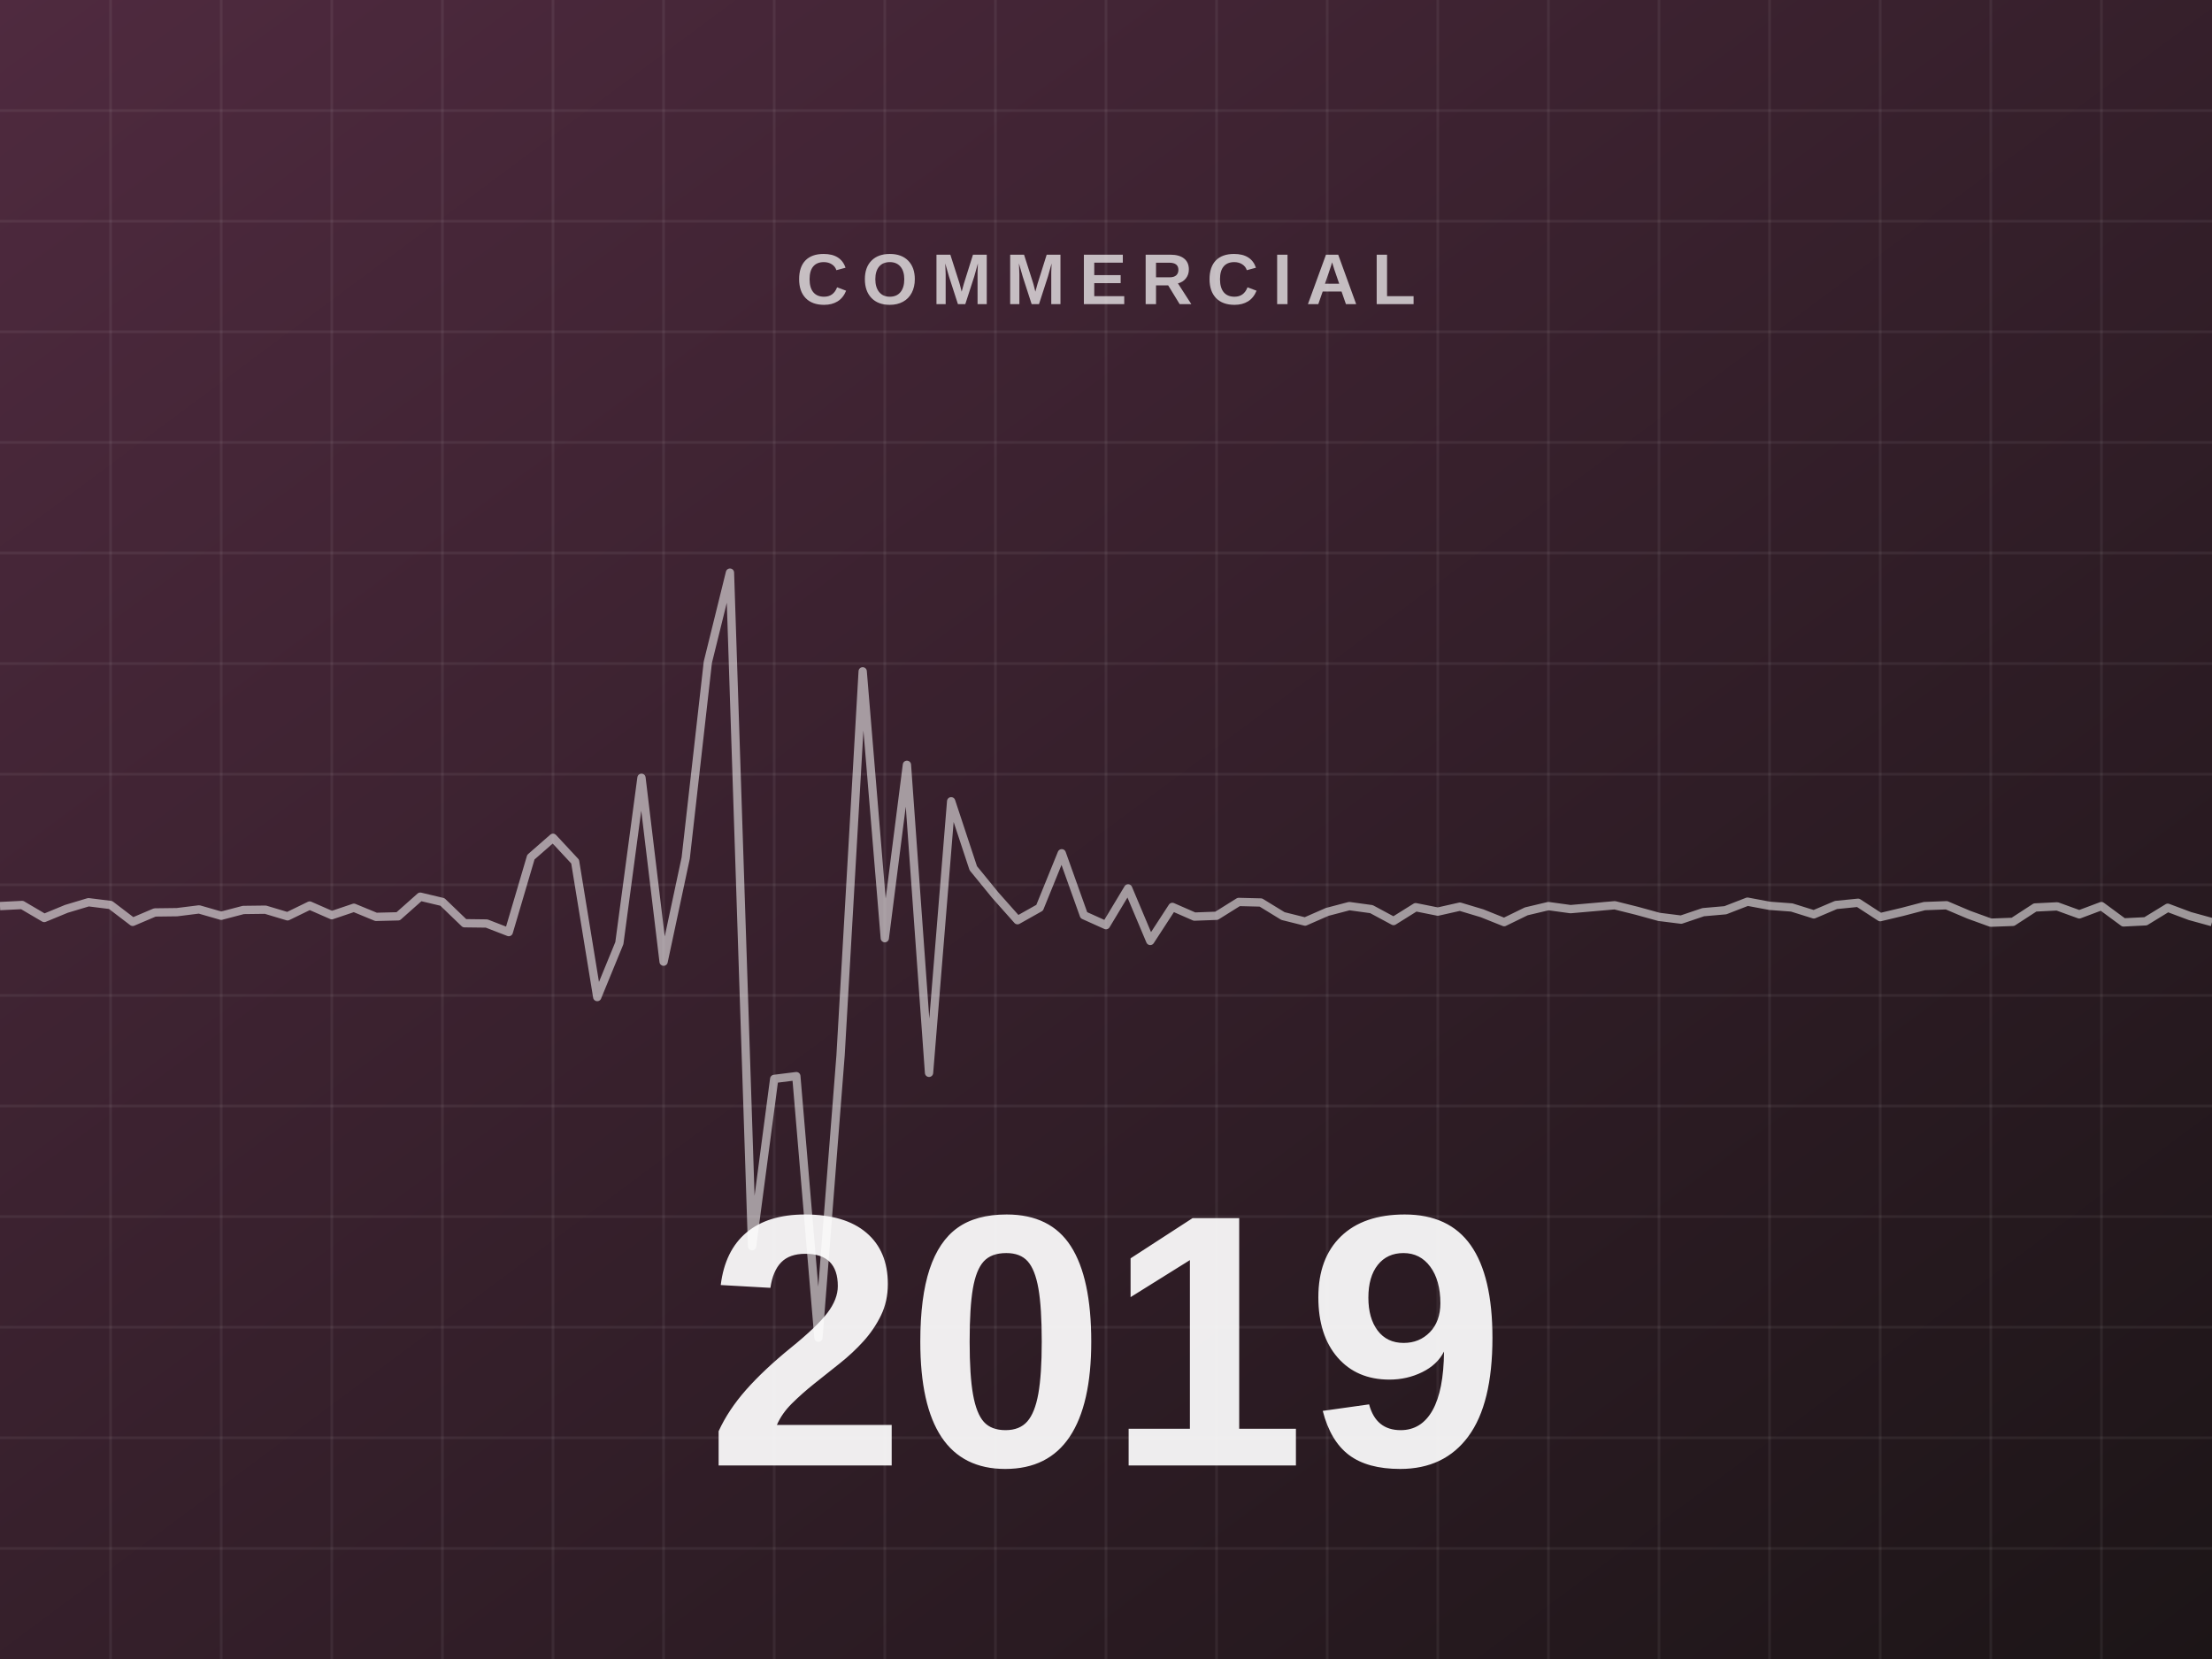
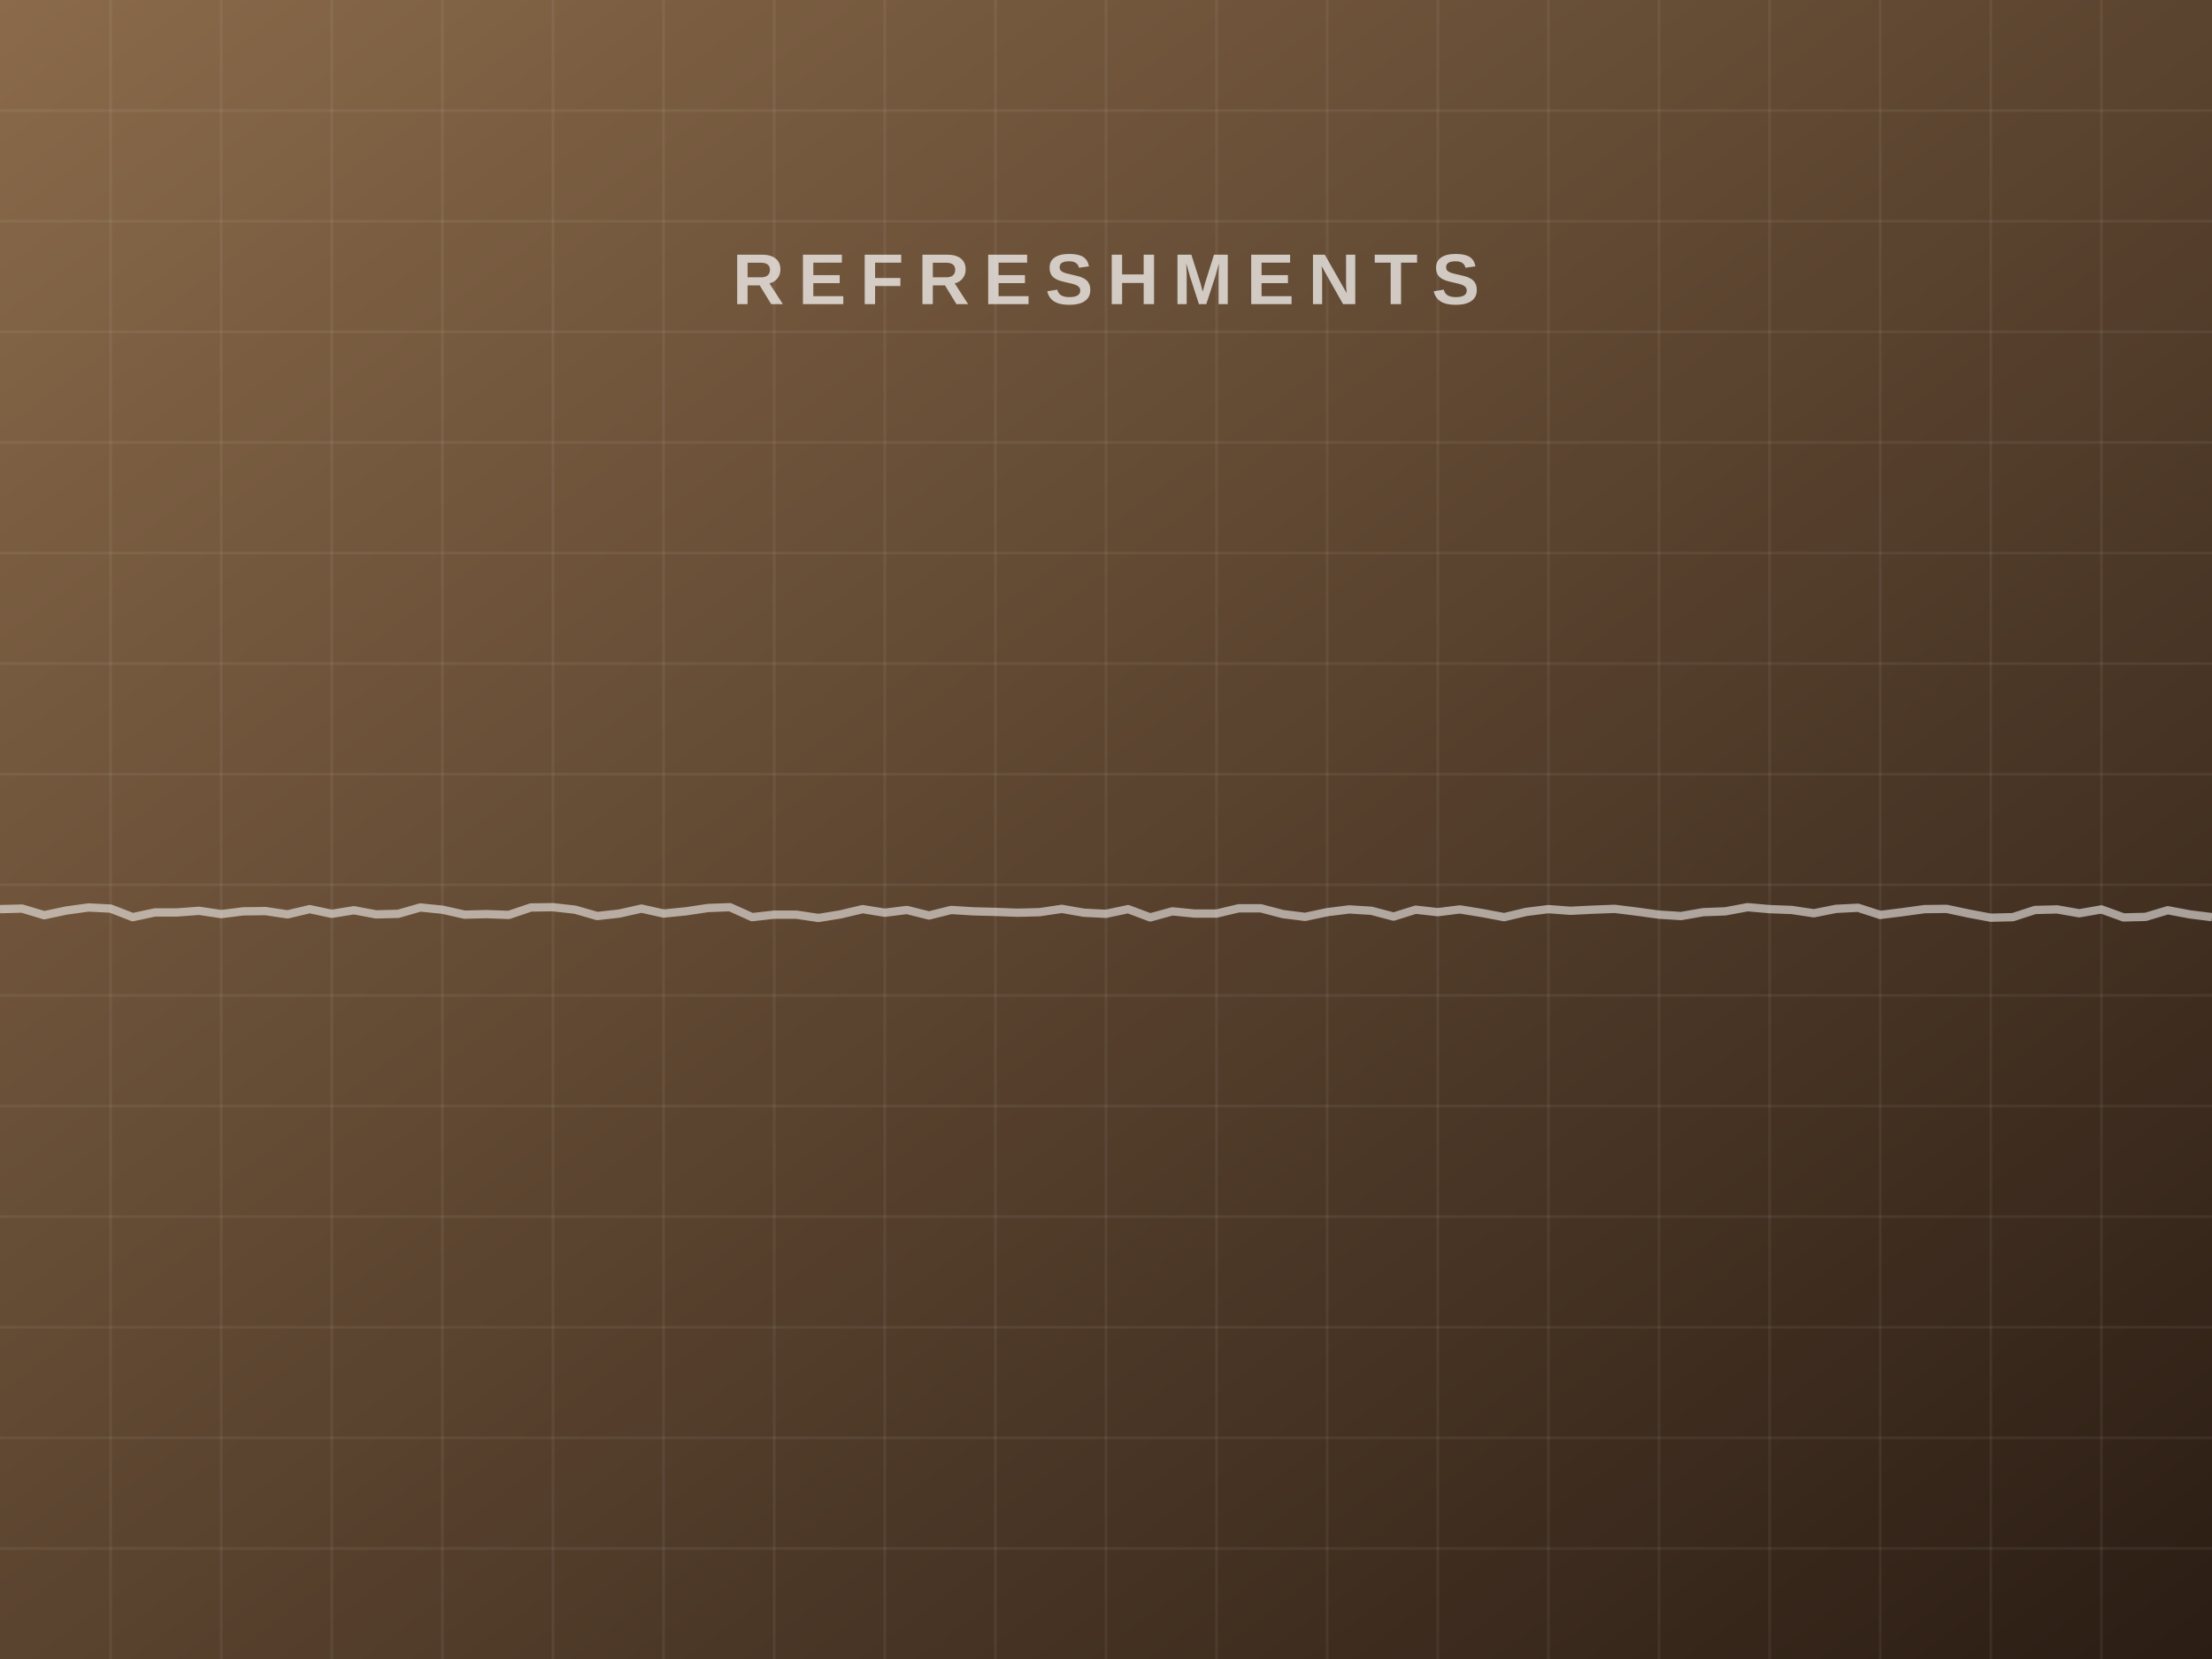
<svg xmlns="http://www.w3.org/2000/svg" viewBox="0 0 800 600" role="img" aria-label="Illustration for Riverside Market">
  <defs>
    <linearGradient id="g-riverside-market" x1="0" y1="0" x2="1" y2="1">
-       <stop offset="0" stop-color="#4f2a3f" />
-       <stop offset="1" stop-color="#1c1517" />
+       <stop offset="0" stop-color="#8a6a4a" />
+       <stop offset="1" stop-color="#2b1d14" />
    </linearGradient>
  </defs>
  <rect width="800" height="600" fill="url(#g-riverside-market)" />
  <g stroke="white" stroke-opacity="0.06" stroke-width="1">
    <line x1="40" y1="0" x2="40" y2="600" />
    <line x1="80" y1="0" x2="80" y2="600" />
    <line x1="120" y1="0" x2="120" y2="600" />
    <line x1="160" y1="0" x2="160" y2="600" />
    <line x1="200" y1="0" x2="200" y2="600" />
    <line x1="240" y1="0" x2="240" y2="600" />
    <line x1="280" y1="0" x2="280" y2="600" />
    <line x1="320" y1="0" x2="320" y2="600" />
    <line x1="360" y1="0" x2="360" y2="600" />
    <line x1="400" y1="0" x2="400" y2="600" />
    <line x1="440" y1="0" x2="440" y2="600" />
    <line x1="480" y1="0" x2="480" y2="600" />
    <line x1="520" y1="0" x2="520" y2="600" />
    <line x1="560" y1="0" x2="560" y2="600" />
    <line x1="600" y1="0" x2="600" y2="600" />
    <line x1="640" y1="0" x2="640" y2="600" />
    <line x1="680" y1="0" x2="680" y2="600" />
    <line x1="720" y1="0" x2="720" y2="600" />
    <line x1="760" y1="0" x2="760" y2="600" />
    <line x1="0" y1="40" x2="800" y2="40" />
    <line x1="0" y1="80" x2="800" y2="80" />
    <line x1="0" y1="120" x2="800" y2="120" />
    <line x1="0" y1="160" x2="800" y2="160" />
    <line x1="0" y1="200" x2="800" y2="200" />
    <line x1="0" y1="240" x2="800" y2="240" />
    <line x1="0" y1="280" x2="800" y2="280" />
    <line x1="0" y1="320" x2="800" y2="320" />
    <line x1="0" y1="360" x2="800" y2="360" />
    <line x1="0" y1="400" x2="800" y2="400" />
    <line x1="0" y1="440" x2="800" y2="440" />
    <line x1="0" y1="480" x2="800" y2="480" />
    <line x1="0" y1="520" x2="800" y2="520" />
    <line x1="0" y1="560" x2="800" y2="560" />
  </g>
-   <polyline points="0,327.7 8,327.3 16,332.0 24,328.7 32,326.3 40,327.3 48,333.4 56,330.0 64,329.9 72,328.9 80,331.2 88,329.1 96,329.0 104,331.4 112,327.5 120,331.0 128,328.3 136,331.6 144,331.4 152,324.3 160,326.2 168,333.9 176,334.0 184,337.1 192,310.0 200,303.0 208,311.6 216,360.6 224,341.1 232,281.3 240,347.8 248,310.3 256,239.5 264,207.1 272,450.7 280,390.2 288,389.2 296,483.8 304,381.7 312,242.8 320,339.3 328,276.6 336,388.0 344,289.8 352,314.0 360,323.8 368,332.8 376,328.3 384,308.6 392,331.0 400,334.6 408,321.3 416,340.3 424,328.0 432,331.5 440,331.2 448,326.2 456,326.4 464,331.3 472,333.3 480,329.8 488,327.7 496,328.8 504,333.1 512,328.1 520,329.7 528,327.9 536,330.3 544,333.5 552,329.6 560,327.7 568,328.8 576,328.1 584,327.4 592,329.4 600,331.6 608,332.6 616,329.9 624,329.2 632,326.1 640,327.6 648,328.2 656,330.7 664,327.3 672,326.5 680,331.7 688,329.8 696,327.7 704,327.4 712,330.8 720,333.7 728,333.4 736,328.2 744,327.8 752,330.7 760,327.7 768,333.6 776,333.2 784,328.3 792,331.3 800,333.5" fill="none" stroke="white" stroke-opacity="0.55" stroke-width="3" stroke-linejoin="round" />
-   <text x="400" y="110" text-anchor="middle" font-family="Montserrat, Arial, Helvetica, sans-serif" font-size="26" font-weight="700" letter-spacing="5" fill="white" fill-opacity="0.7">COMMERCIAL</text>
-   <text x="400" y="530" text-anchor="middle" font-family="Montserrat, Arial, Helvetica, sans-serif" font-size="130" font-weight="800" fill="white" fill-opacity="0.92">2019</text>
+   <polyline points="0,328.8 8,328.6 16,331.0 24,329.3 32,328.2 40,328.6 48,331.7 56,330.0 64,330.0 72,329.4 80,330.6 88,329.6 96,329.5 104,330.7 112,328.8 120,330.5 128,329.2 136,330.7 144,330.5 152,328.2 160,329.0 168,330.8 176,330.6 184,330.9 192,328.2 200,328.1 208,329.0 216,331.3 224,330.4 232,328.6 240,330.4 248,329.6 256,328.4 264,328.1 272,331.7 280,330.8 288,330.8 296,332.0 304,330.7 312,328.8 320,330.1 328,329.1 336,331.1 344,329.1 352,329.6 360,329.8 368,330.1 376,329.9 384,328.7 392,330.1 400,330.5 408,328.8 416,331.8 424,329.6 432,330.4 440,330.4 448,328.5 456,328.5 464,330.6 472,331.6 480,329.9 488,328.9 496,329.4 504,331.5 512,329.0 520,329.9 528,328.9 536,330.2 544,331.7 552,329.8 560,328.8 568,329.4 576,329.0 584,328.7 592,329.7 600,330.8 608,331.3 616,329.9 624,329.6 632,328.1 640,328.8 648,329.1 656,330.3 664,328.7 672,328.3 680,330.9 688,329.9 696,328.8 704,328.7 712,330.4 720,331.9 728,331.7 736,329.1 744,328.9 752,330.3 760,328.9 768,331.8 776,331.6 784,329.2 792,330.7 800,331.7" fill="none" stroke="white" stroke-opacity="0.55" stroke-width="3" stroke-linejoin="round" />
+   <text x="400" y="110" text-anchor="middle" font-family="Montserrat, Arial, Helvetica, sans-serif" font-size="26" font-weight="700" letter-spacing="5" fill="white" fill-opacity="0.7">REFRESHMENTS</text>
+   <text x="400" y="530" text-anchor="middle" font-family="Montserrat, Arial, Helvetica, sans-serif" font-size="130" font-weight="800" fill="white" fill-opacity="0.92" />
</svg>
